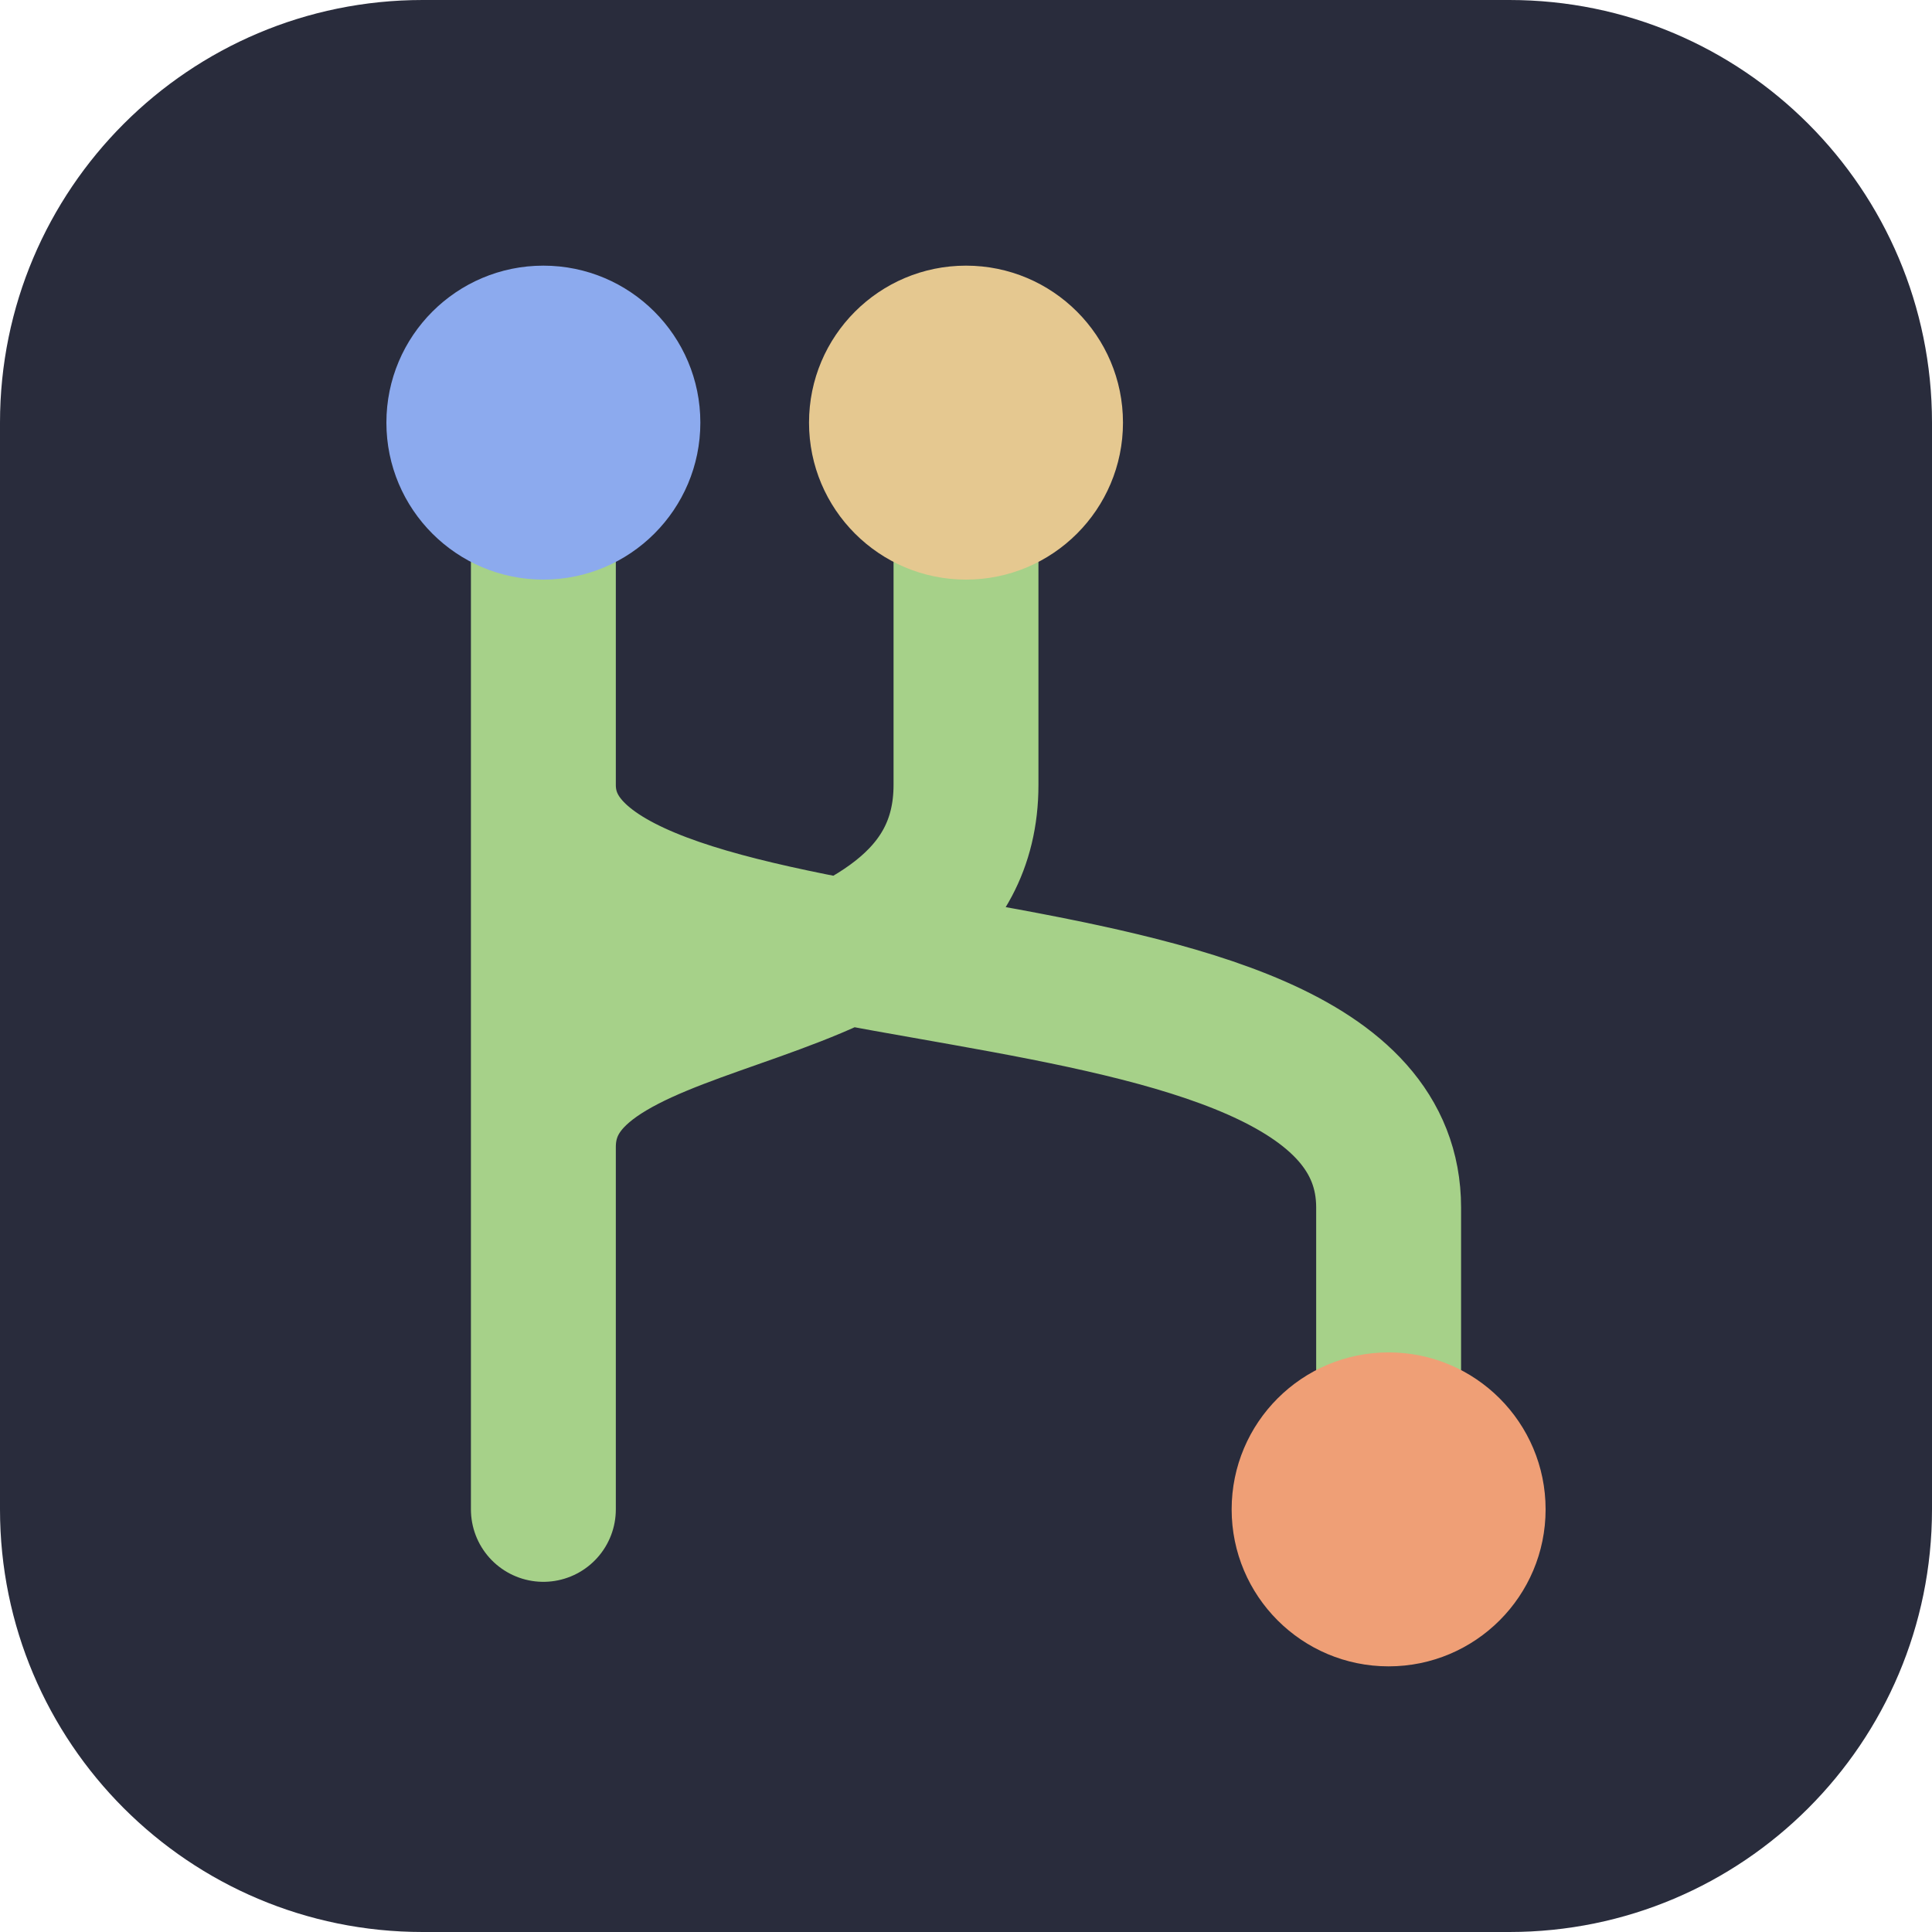
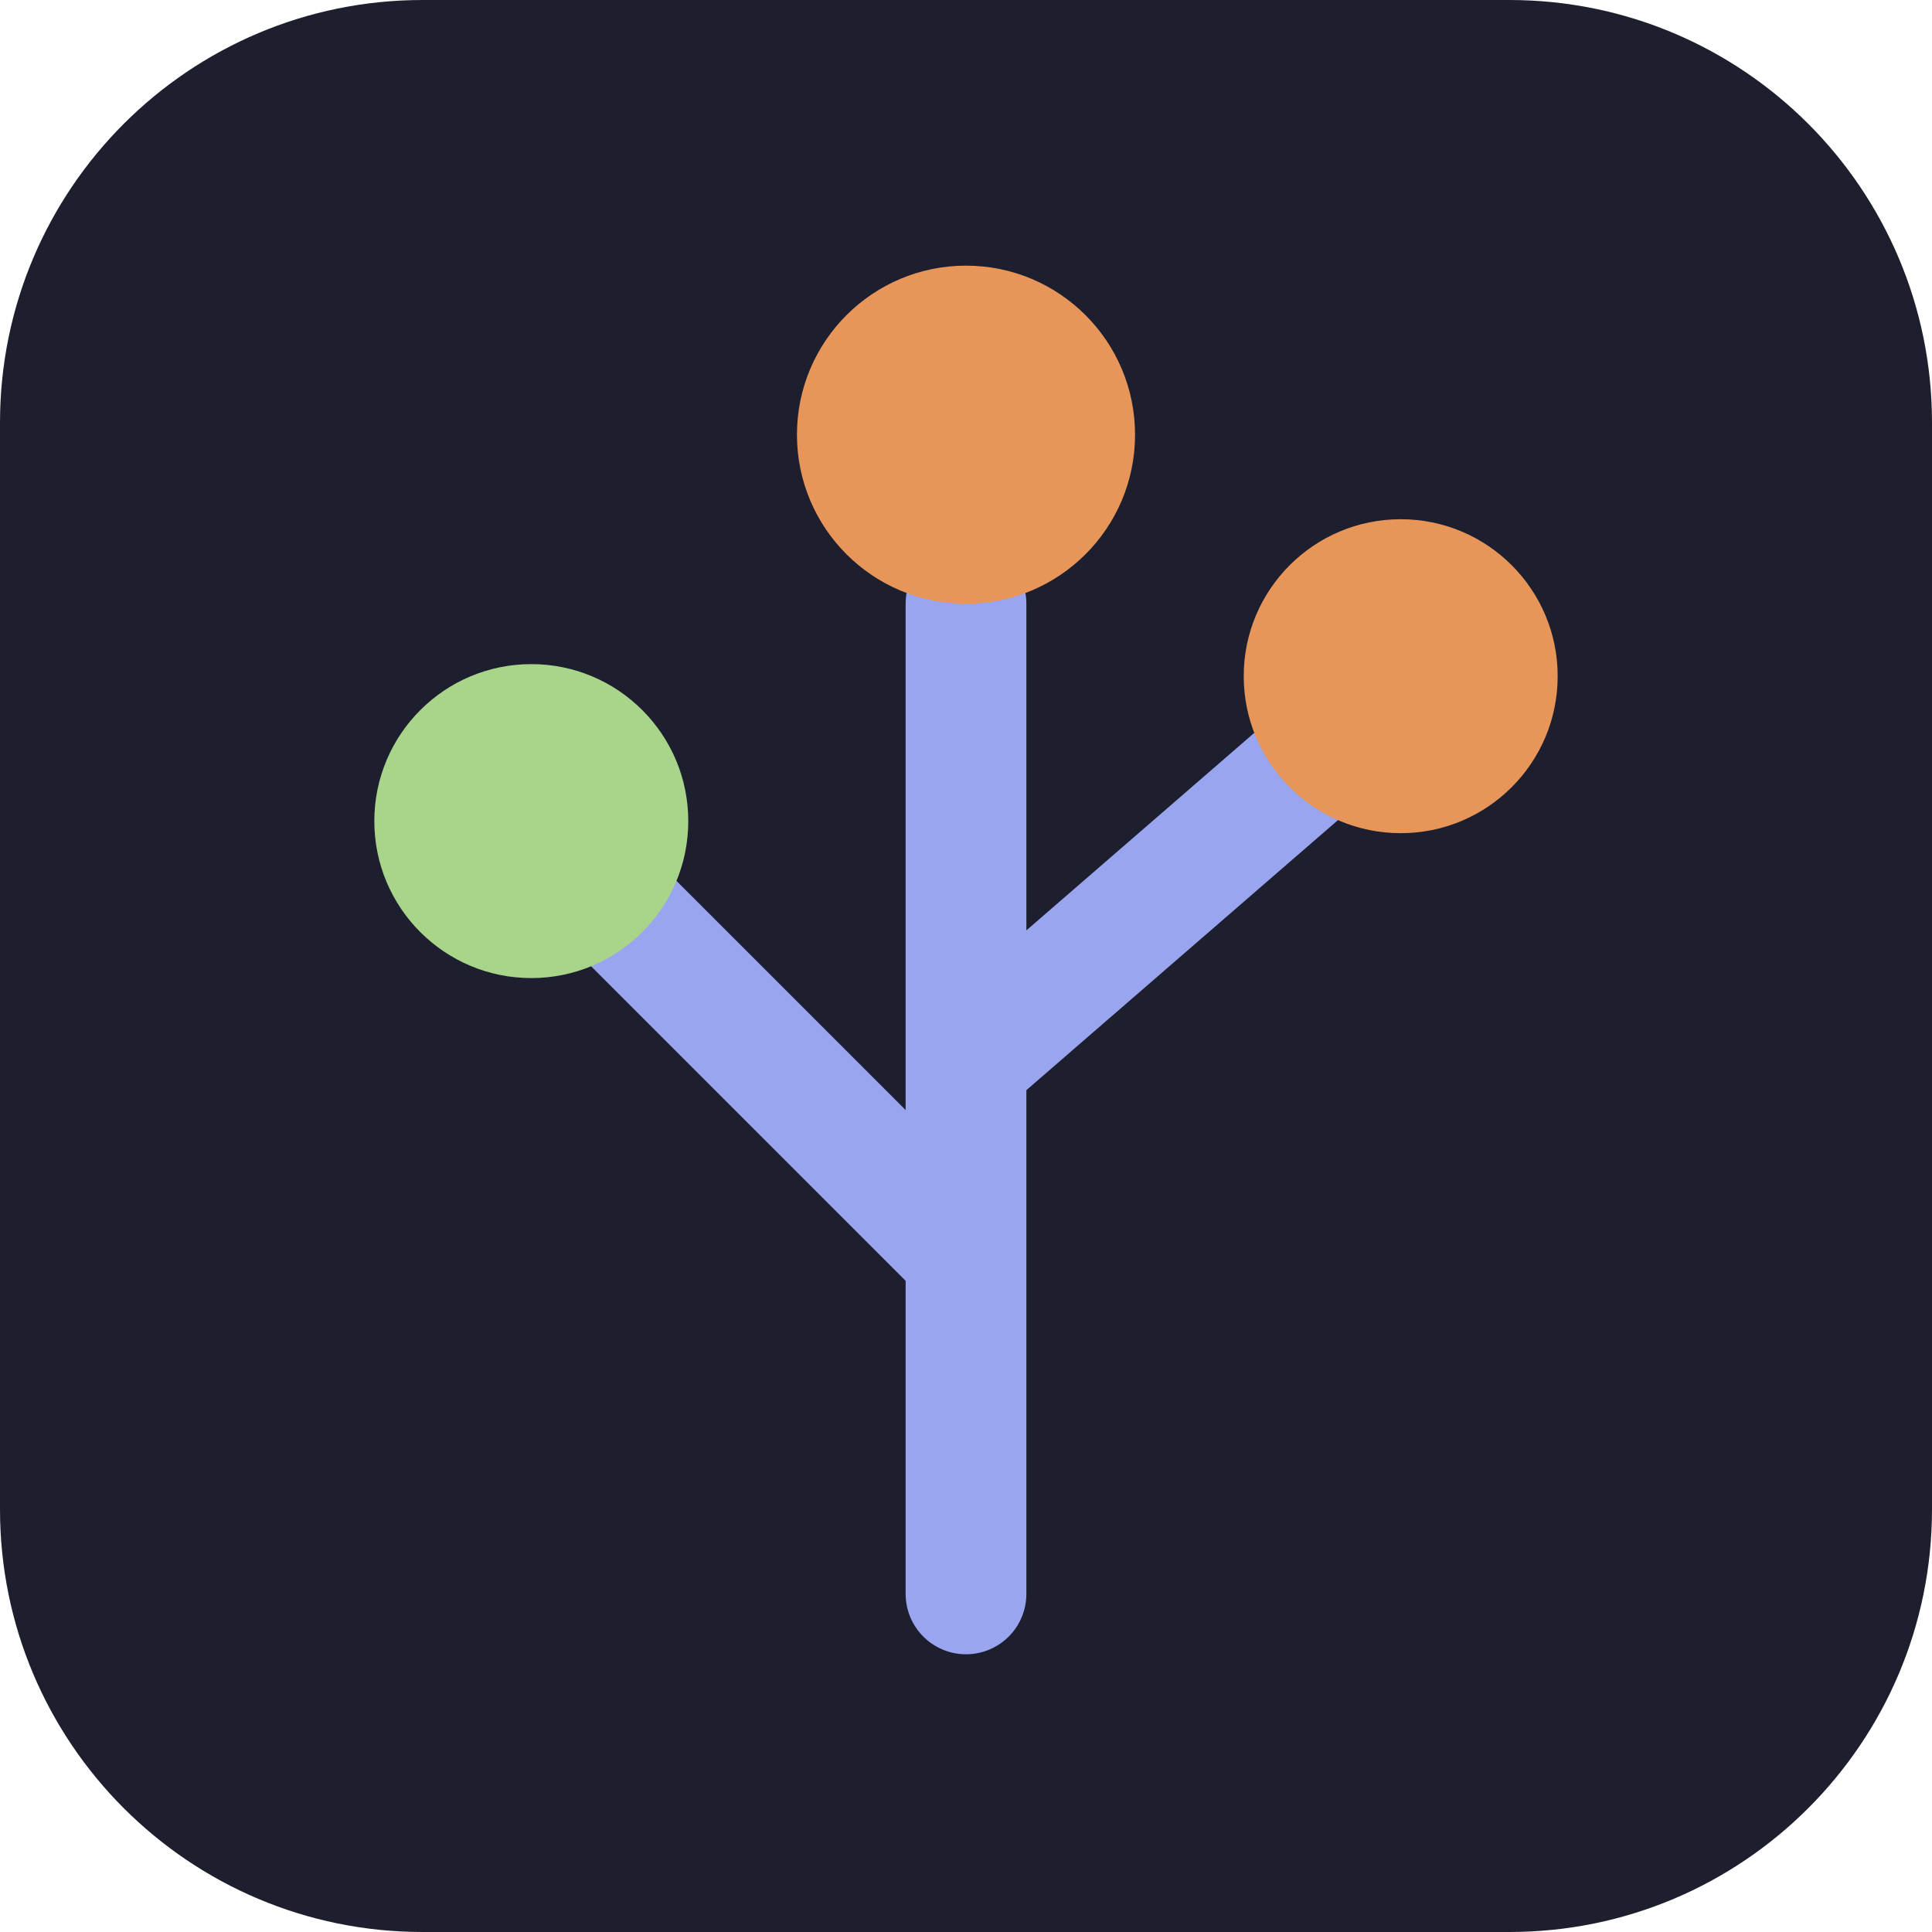
- <svg xmlns="http://www.w3.org/2000/svg" viewBox="0 0 32 32">
-   <rect width="32" height="32" rx="7" fill="#292c3c" />
-   <path d="M9 7v18M9 13c0 4 14 2 14 7v5M9 19c0-3 7-2 7-6V7" fill="none" stroke="#a6d189" stroke-width="2.4" stroke-linecap="round" />
-   <circle cx="9" cy="7" r="2.6" fill="#8caaee" />
-   <circle cx="23" cy="25" r="2.6" fill="#ef9f76" />
-   <circle cx="16" cy="7" r="2.6" fill="#e5c890" />
+ <svg xmlns="http://www.w3.org/2000/svg" width="64" height="64" viewBox="0 0 64 64">
+   <rect width="64" height="64" rx="14" fill="#1d1f2e" />
+   <g transform="translate(6.4 6.4) scale(0.8)" fill="none" stroke-linecap="round" stroke-linejoin="round">
+     <path d="M32 58 V17 M32 44 L17 29 M32 36 L47 23" stroke="#9aa5f0" stroke-width="5" />
+     <circle cx="14" cy="26" r="6.5" fill="#a8d58a" />
+     <circle cx="50" cy="20" r="6.5" fill="#e8955a" />
+     <circle cx="32" cy="10" r="7" fill="#e8955a" />
+   </g>
</svg>
